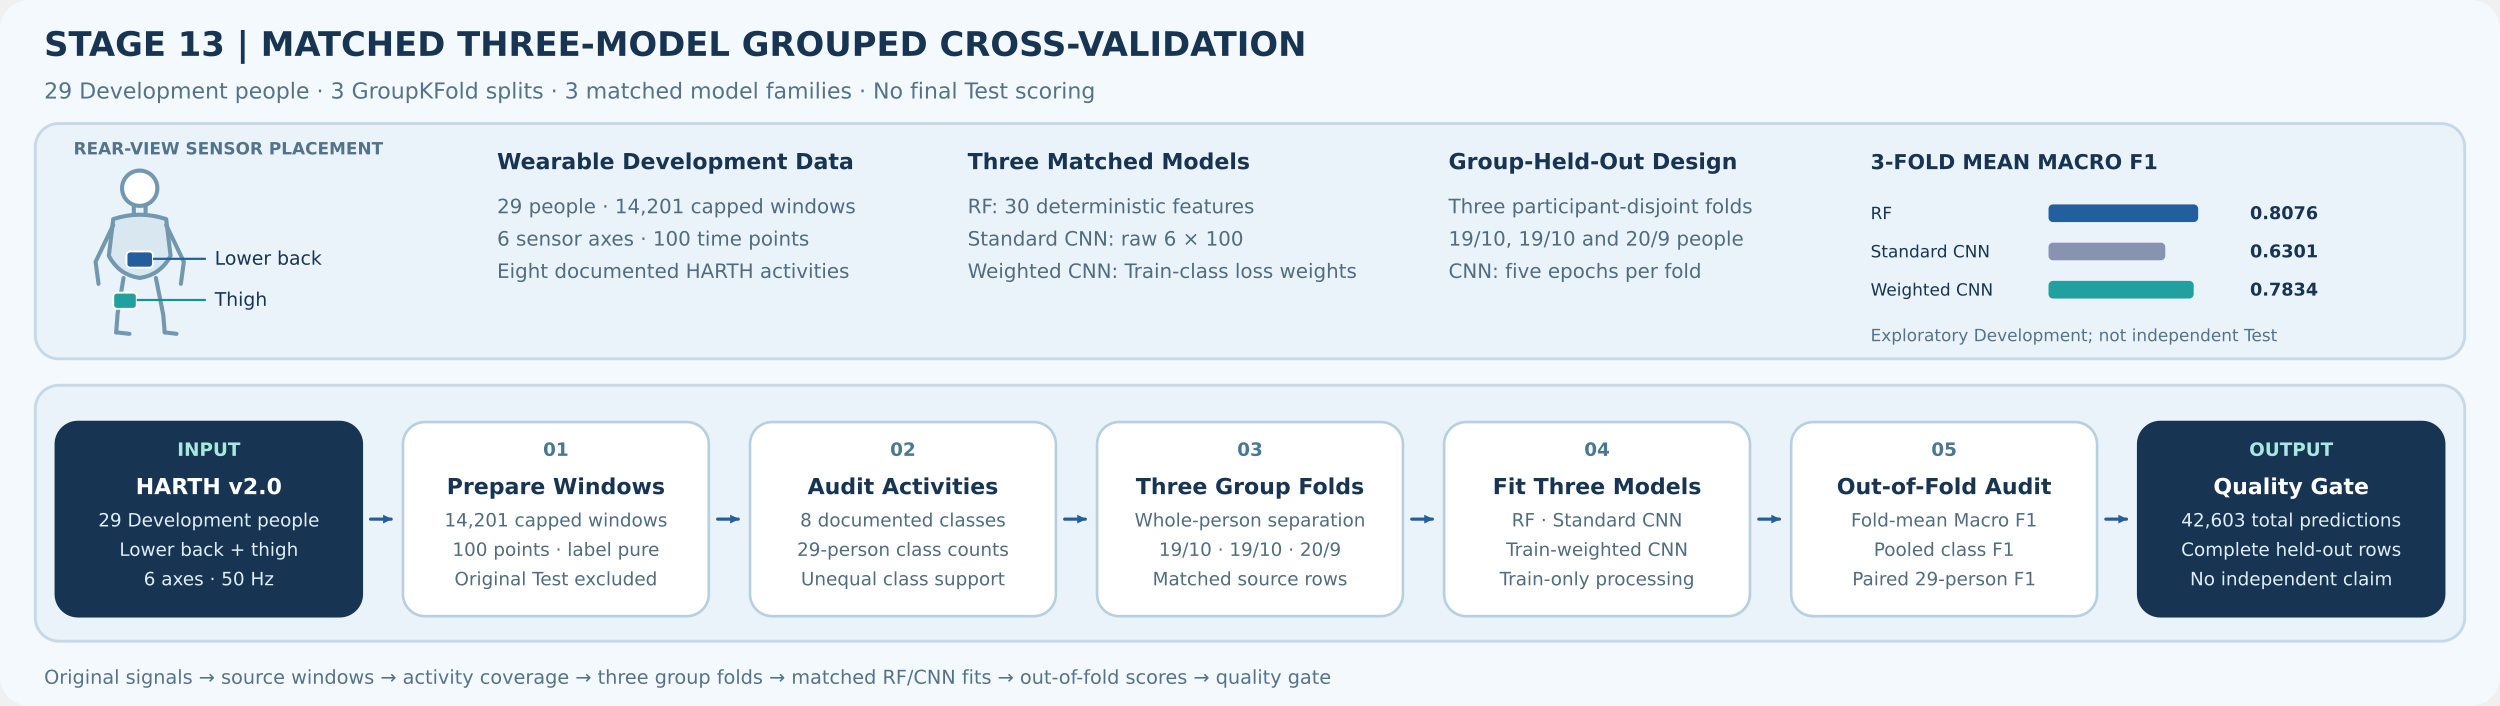
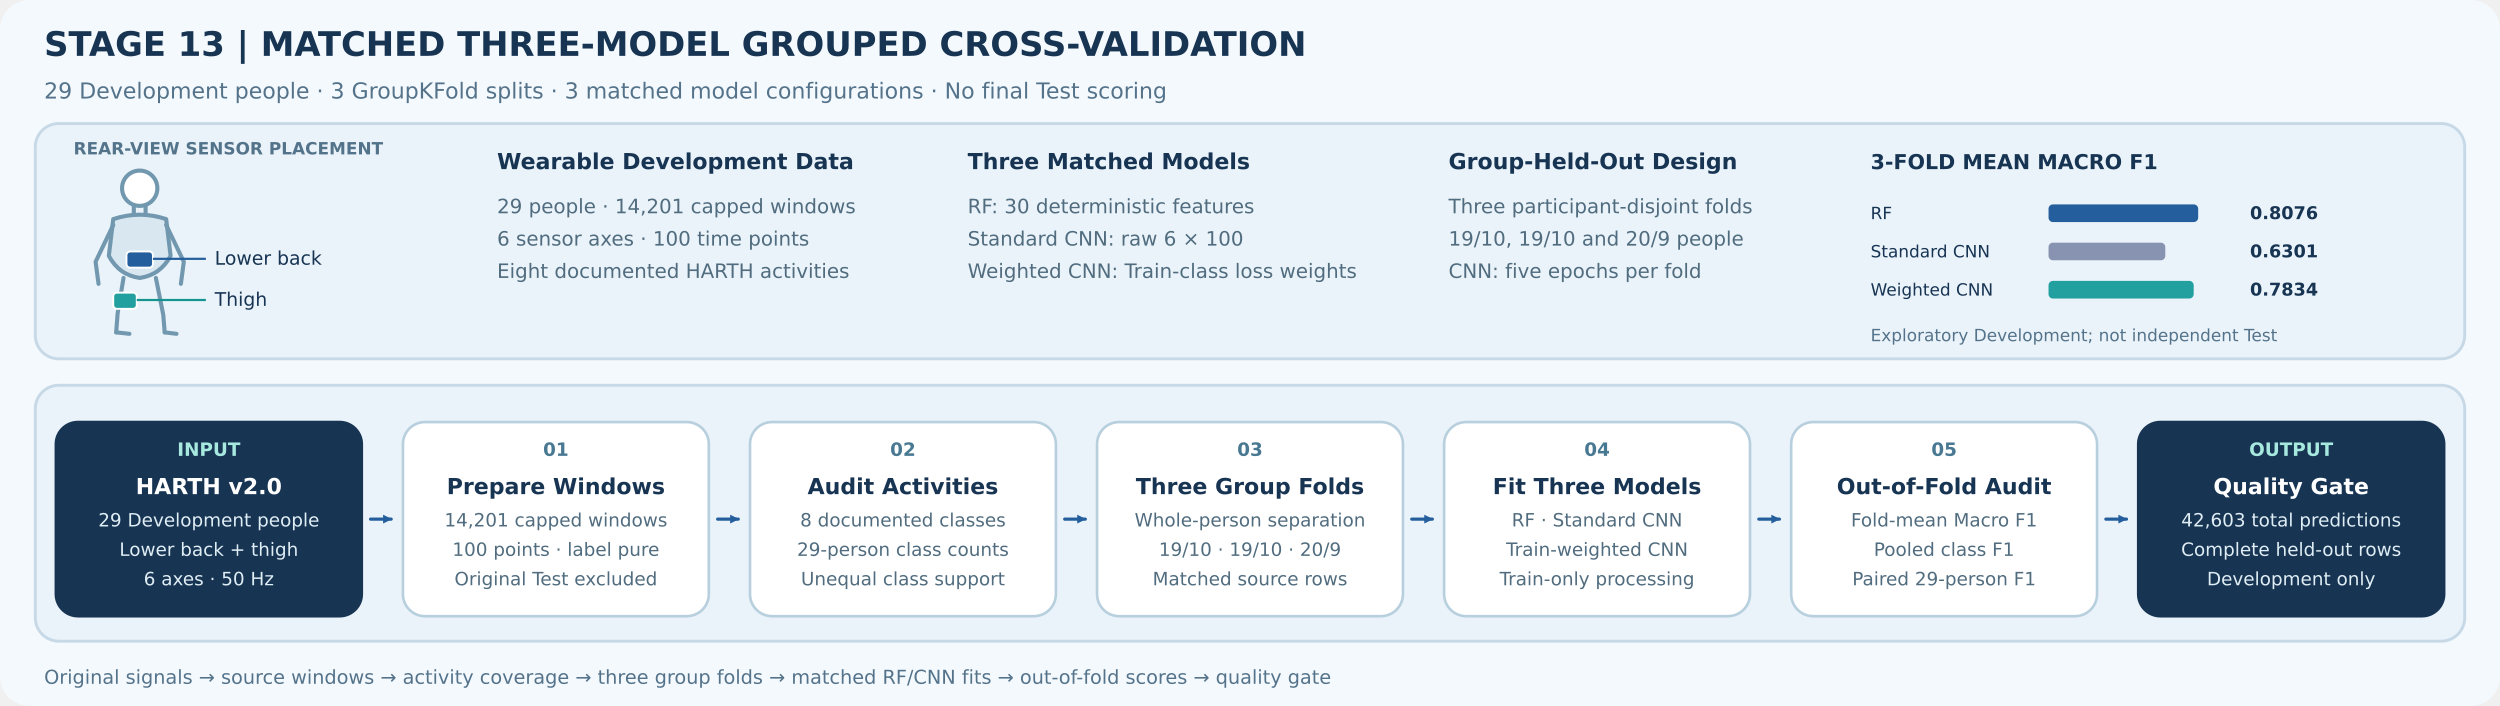
<svg xmlns="http://www.w3.org/2000/svg" width="1700" height="480" viewBox="0 0 1700 480" role="img" aria-labelledby="title desc">
  <defs>
    <marker id="small-arrow" markerUnits="userSpaceOnUse" markerWidth="6" markerHeight="6" refX="5.5" refY="3" orient="auto">
      <path d="M0 0 L6 3 L0 6 Z" fill="#245E9D" />
    </marker>
  </defs>
  <rect width="1700" height="480" rx="20" fill="#F4F9FD" />
  <g font-family="DejaVu Sans, Arial, sans-serif">
    <text x="30" y="38" font-size="23" font-weight="700" fill="#173453">STAGE 13 | MATCHED THREE-MODEL GROUPED CROSS-VALIDATION</text>
-     <text x="30" y="67" font-size="15" fill="#54738A">29 Development people · 3 GroupKFold splits · 3 matched model families · No final Test scoring</text>
+     <text x="30" y="67" font-size="15" fill="#54738A">29 Development people · 3 GroupKFold splits · 3 matched model configurations · No final Test scoring</text>
    <rect x="24" y="84" width="1652" height="160" rx="16" fill="#EAF3FA" stroke="#C7D9E6" stroke-width="2" />
    <rect x="24" y="262" width="1652" height="174" rx="16" fill="#EAF3FA" stroke="#C7D9E6" stroke-width="2" />
    <g aria-label="Rear-view two-sensor placement, completely within context panel">
      <text x="50" y="105" font-size="11.5" font-weight="700" fill="#53738A">REAR-VIEW SENSOR PLACEMENT</text>
      <g stroke="#7298B0" stroke-width="2.8" stroke-linecap="round" stroke-linejoin="round">
        <circle cx="95" cy="128" r="12" fill="#FFFFFF" />
        <path d="M91 140 L91 147 M99 140 L99 147" fill="none" />
        <path d="M77 149 Q95 143 113 149 L116 174 Q109 187 95 189 Q81 187 74 174 Z" fill="#D9E7F1" />
        <path d="M77 153 L65 178 L67 193 M113 153 L125 178 L123 193" fill="none" />
        <path d="M84 189 L80 213 L79 226 M106 189 L111 214 L112 226" fill="none" />
        <path d="M79 226 L88 227 M112 226 L120 227" fill="none" />
      </g>
      <rect x="86" y="171" width="18" height="11" rx="2.5" fill="#245E9D" stroke="#FFFFFF" stroke-width="1.3" />
      <rect x="77" y="199" width="16" height="11" rx="2.5" fill="#22A0A0" stroke="#FFFFFF" stroke-width="1.3" />
      <path d="M104 176 H140" stroke="#245E9D" stroke-width="1.5" />
      <text x="146" y="180" font-size="12.8" fill="#173453">Lower back</text>
      <path d="M93 204 H140" stroke="#15938F" stroke-width="1.5" />
      <text x="146" y="208" font-size="12.8" fill="#173453">Thigh</text>
    </g>
    <g>
      <text x="338" y="115" font-size="15" font-weight="700" fill="#173453">Wearable Development Data</text>
      <text x="338" y="145" font-size="13.5" fill="#506C7E">29 people · 14,201 capped windows</text>
      <text x="338" y="167" font-size="13.5" fill="#506C7E">6 sensor axes · 100 time points</text>
      <text x="338" y="189" font-size="13.5" fill="#506C7E">Eight documented HARTH activities</text>
    </g>
    <g>
      <text x="658" y="115" font-size="15" font-weight="700" fill="#173453">Three Matched Models</text>
      <text x="658" y="145" font-size="13.5" fill="#506C7E">RF: 30 deterministic features</text>
      <text x="658" y="167" font-size="13.5" fill="#506C7E">Standard CNN: raw 6 × 100</text>
      <text x="658" y="189" font-size="13.5" fill="#506C7E">Weighted CNN: Train-class loss weights</text>
    </g>
    <g>
      <text x="985" y="115" font-size="15" font-weight="700" fill="#173453">Group-Held-Out Design</text>
      <text x="985" y="145" font-size="13.5" fill="#506C7E">Three participant-disjoint folds</text>
      <text x="985" y="167" font-size="13.5" fill="#506C7E">19/10, 19/10 and 20/9 people</text>
      <text x="985" y="189" font-size="13.5" fill="#506C7E">CNN: five epochs per fold</text>
    </g>
    <g aria-label="Observed means of held-out Macro F1 across the three Development folds">
      <text x="1272" y="115" font-size="14" font-weight="700" fill="#173453">3-FOLD MEAN MACRO F1</text>
      <text x="1272" y="149" font-size="11.5" fill="#173453">RF</text>
      <rect x="1393" y="139" width="101.76" height="12" rx="3" fill="#245E9D" />
      <text x="1530" y="149" font-size="12" font-weight="700" fill="#173453">0.8076</text>
      <text x="1272" y="175" font-size="11.5" fill="#173453">Standard CNN</text>
      <rect x="1393" y="165" width="79.39" height="12" rx="3" fill="#8793B0" />
      <text x="1530" y="175" font-size="12" font-weight="700" fill="#173453">0.6301</text>
      <text x="1272" y="201" font-size="11.5" fill="#173453">Weighted CNN</text>
      <rect x="1393" y="191" width="98.71" height="12" rx="3" fill="#22A0A0" />
      <text x="1530" y="201" font-size="12" font-weight="700" fill="#173453">0.7834</text>
      <text x="1272" y="232" font-size="11.5" fill="#54738A">Exploratory Development; not independent Test</text>
    </g>
    <g aria-label="Six identical short inter-block arrows">
      <path d="M252 353 H266" fill="none" stroke="#245E9D" stroke-width="2.2" stroke-linecap="round" marker-end="url(#small-arrow)" />
      <path d="M488 353 H502" fill="none" stroke="#245E9D" stroke-width="2.2" stroke-linecap="round" marker-end="url(#small-arrow)" />
      <path d="M724 353 H738" fill="none" stroke="#245E9D" stroke-width="2.2" stroke-linecap="round" marker-end="url(#small-arrow)" />
      <path d="M960 353 H974" fill="none" stroke="#245E9D" stroke-width="2.2" stroke-linecap="round" marker-end="url(#small-arrow)" />
      <path d="M1196 353 H1210" fill="none" stroke="#245E9D" stroke-width="2.2" stroke-linecap="round" marker-end="url(#small-arrow)" />
      <path d="M1432 353 H1446" fill="none" stroke="#245E9D" stroke-width="2.2" stroke-linecap="round" marker-end="url(#small-arrow)" />
    </g>
    <g aria-label="Seven matched-protocol research workflow blocks">
      <g class="process-block">
        <rect x="38" y="287" width="208" height="132" rx="15" fill="#173453" stroke="#173453" stroke-width="1.8" />
        <text x="142" y="310" text-anchor="middle" font-size="12.5" font-weight="700" fill="#A7E9DF">INPUT</text>
        <text x="142" y="336" text-anchor="middle" font-size="15" font-weight="700" fill="#FFFFFF">HARTH v2.0</text>
        <text x="142" y="358" text-anchor="middle" font-size="12.5" fill="#DFEDF4">29 Development people</text>
        <text x="142" y="378" text-anchor="middle" font-size="12.5" fill="#DFEDF4">Lower back + thigh</text>
        <text x="142" y="398" text-anchor="middle" font-size="12.5" fill="#DFEDF4">6 axes · 50 Hz</text>
      </g>
      <g class="process-block">
        <rect x="274" y="287" width="208" height="132" rx="15" fill="#FFFFFF" stroke="#B8CFDE" stroke-width="1.8" />
        <text x="378" y="310" text-anchor="middle" font-size="12.5" font-weight="700" fill="#497992">01</text>
        <text x="378" y="336" text-anchor="middle" font-size="15" font-weight="700" fill="#173453">Prepare Windows</text>
        <text x="378" y="358" text-anchor="middle" font-size="12.5" fill="#506C7E">14,201 capped windows</text>
        <text x="378" y="378" text-anchor="middle" font-size="12.5" fill="#506C7E">100 points · label pure</text>
        <text x="378" y="398" text-anchor="middle" font-size="12.5" fill="#506C7E">Original Test excluded</text>
      </g>
      <g class="process-block">
        <rect x="510" y="287" width="208" height="132" rx="15" fill="#FFFFFF" stroke="#B8CFDE" stroke-width="1.8" />
        <text x="614" y="310" text-anchor="middle" font-size="12.5" font-weight="700" fill="#497992">02</text>
        <text x="614" y="336" text-anchor="middle" font-size="15" font-weight="700" fill="#173453">Audit Activities</text>
        <text x="614" y="358" text-anchor="middle" font-size="12.5" fill="#506C7E">8 documented classes</text>
        <text x="614" y="378" text-anchor="middle" font-size="12.5" fill="#506C7E">29-person class counts</text>
        <text x="614" y="398" text-anchor="middle" font-size="12.5" fill="#506C7E">Unequal class support</text>
      </g>
      <g class="process-block">
        <rect x="746" y="287" width="208" height="132" rx="15" fill="#FFFFFF" stroke="#B8CFDE" stroke-width="1.8" />
        <text x="850" y="310" text-anchor="middle" font-size="12.5" font-weight="700" fill="#497992">03</text>
        <text x="850" y="336" text-anchor="middle" font-size="15" font-weight="700" fill="#173453">Three Group Folds</text>
        <text x="850" y="358" text-anchor="middle" font-size="12.5" fill="#506C7E">Whole-person separation</text>
        <text x="850" y="378" text-anchor="middle" font-size="12.5" fill="#506C7E">19/10 · 19/10 · 20/9</text>
        <text x="850" y="398" text-anchor="middle" font-size="12.5" fill="#506C7E">Matched source rows</text>
      </g>
      <g class="process-block">
        <rect x="982" y="287" width="208" height="132" rx="15" fill="#FFFFFF" stroke="#B8CFDE" stroke-width="1.8" />
        <text x="1086" y="310" text-anchor="middle" font-size="12.5" font-weight="700" fill="#497992">04</text>
        <text x="1086" y="336" text-anchor="middle" font-size="15" font-weight="700" fill="#173453">Fit Three Models</text>
        <text x="1086" y="358" text-anchor="middle" font-size="12.5" fill="#506C7E">RF · Standard CNN</text>
        <text x="1086" y="378" text-anchor="middle" font-size="12.5" fill="#506C7E">Train-weighted CNN</text>
        <text x="1086" y="398" text-anchor="middle" font-size="12.5" fill="#506C7E">Train-only processing</text>
      </g>
      <g class="process-block">
        <rect x="1218" y="287" width="208" height="132" rx="15" fill="#FFFFFF" stroke="#B8CFDE" stroke-width="1.8" />
        <text x="1322" y="310" text-anchor="middle" font-size="12.5" font-weight="700" fill="#497992">05</text>
        <text x="1322" y="336" text-anchor="middle" font-size="15" font-weight="700" fill="#173453">Out-of-Fold Audit</text>
        <text x="1322" y="358" text-anchor="middle" font-size="12.5" fill="#506C7E">Fold-mean Macro F1</text>
        <text x="1322" y="378" text-anchor="middle" font-size="12.5" fill="#506C7E">Pooled class F1</text>
        <text x="1322" y="398" text-anchor="middle" font-size="12.5" fill="#506C7E">Paired 29-person F1</text>
      </g>
      <g class="process-block">
        <rect x="1454" y="287" width="208" height="132" rx="15" fill="#173453" stroke="#173453" stroke-width="1.8" />
        <text x="1558" y="310" text-anchor="middle" font-size="12.5" font-weight="700" fill="#A7E9DF">OUTPUT</text>
        <text x="1558" y="336" text-anchor="middle" font-size="15" font-weight="700" fill="#FFFFFF">Quality Gate</text>
        <text x="1558" y="358" text-anchor="middle" font-size="12.5" fill="#DFEDF4">42,603 total predictions</text>
        <text x="1558" y="378" text-anchor="middle" font-size="12.5" fill="#DFEDF4">Complete held-out rows</text>
-         <text x="1558" y="398" text-anchor="middle" font-size="12.5" fill="#DFEDF4">No independent claim</text>
+         <text x="1558" y="398" text-anchor="middle" font-size="12.5" fill="#DFEDF4">Development only</text>
      </g>
    </g>
    <text x="30" y="465" font-size="13.1" fill="#54738A">Original signals → source windows → activity coverage → three group folds → matched RF/CNN fits → out-of-fold scores → quality gate</text>
  </g>
</svg>
